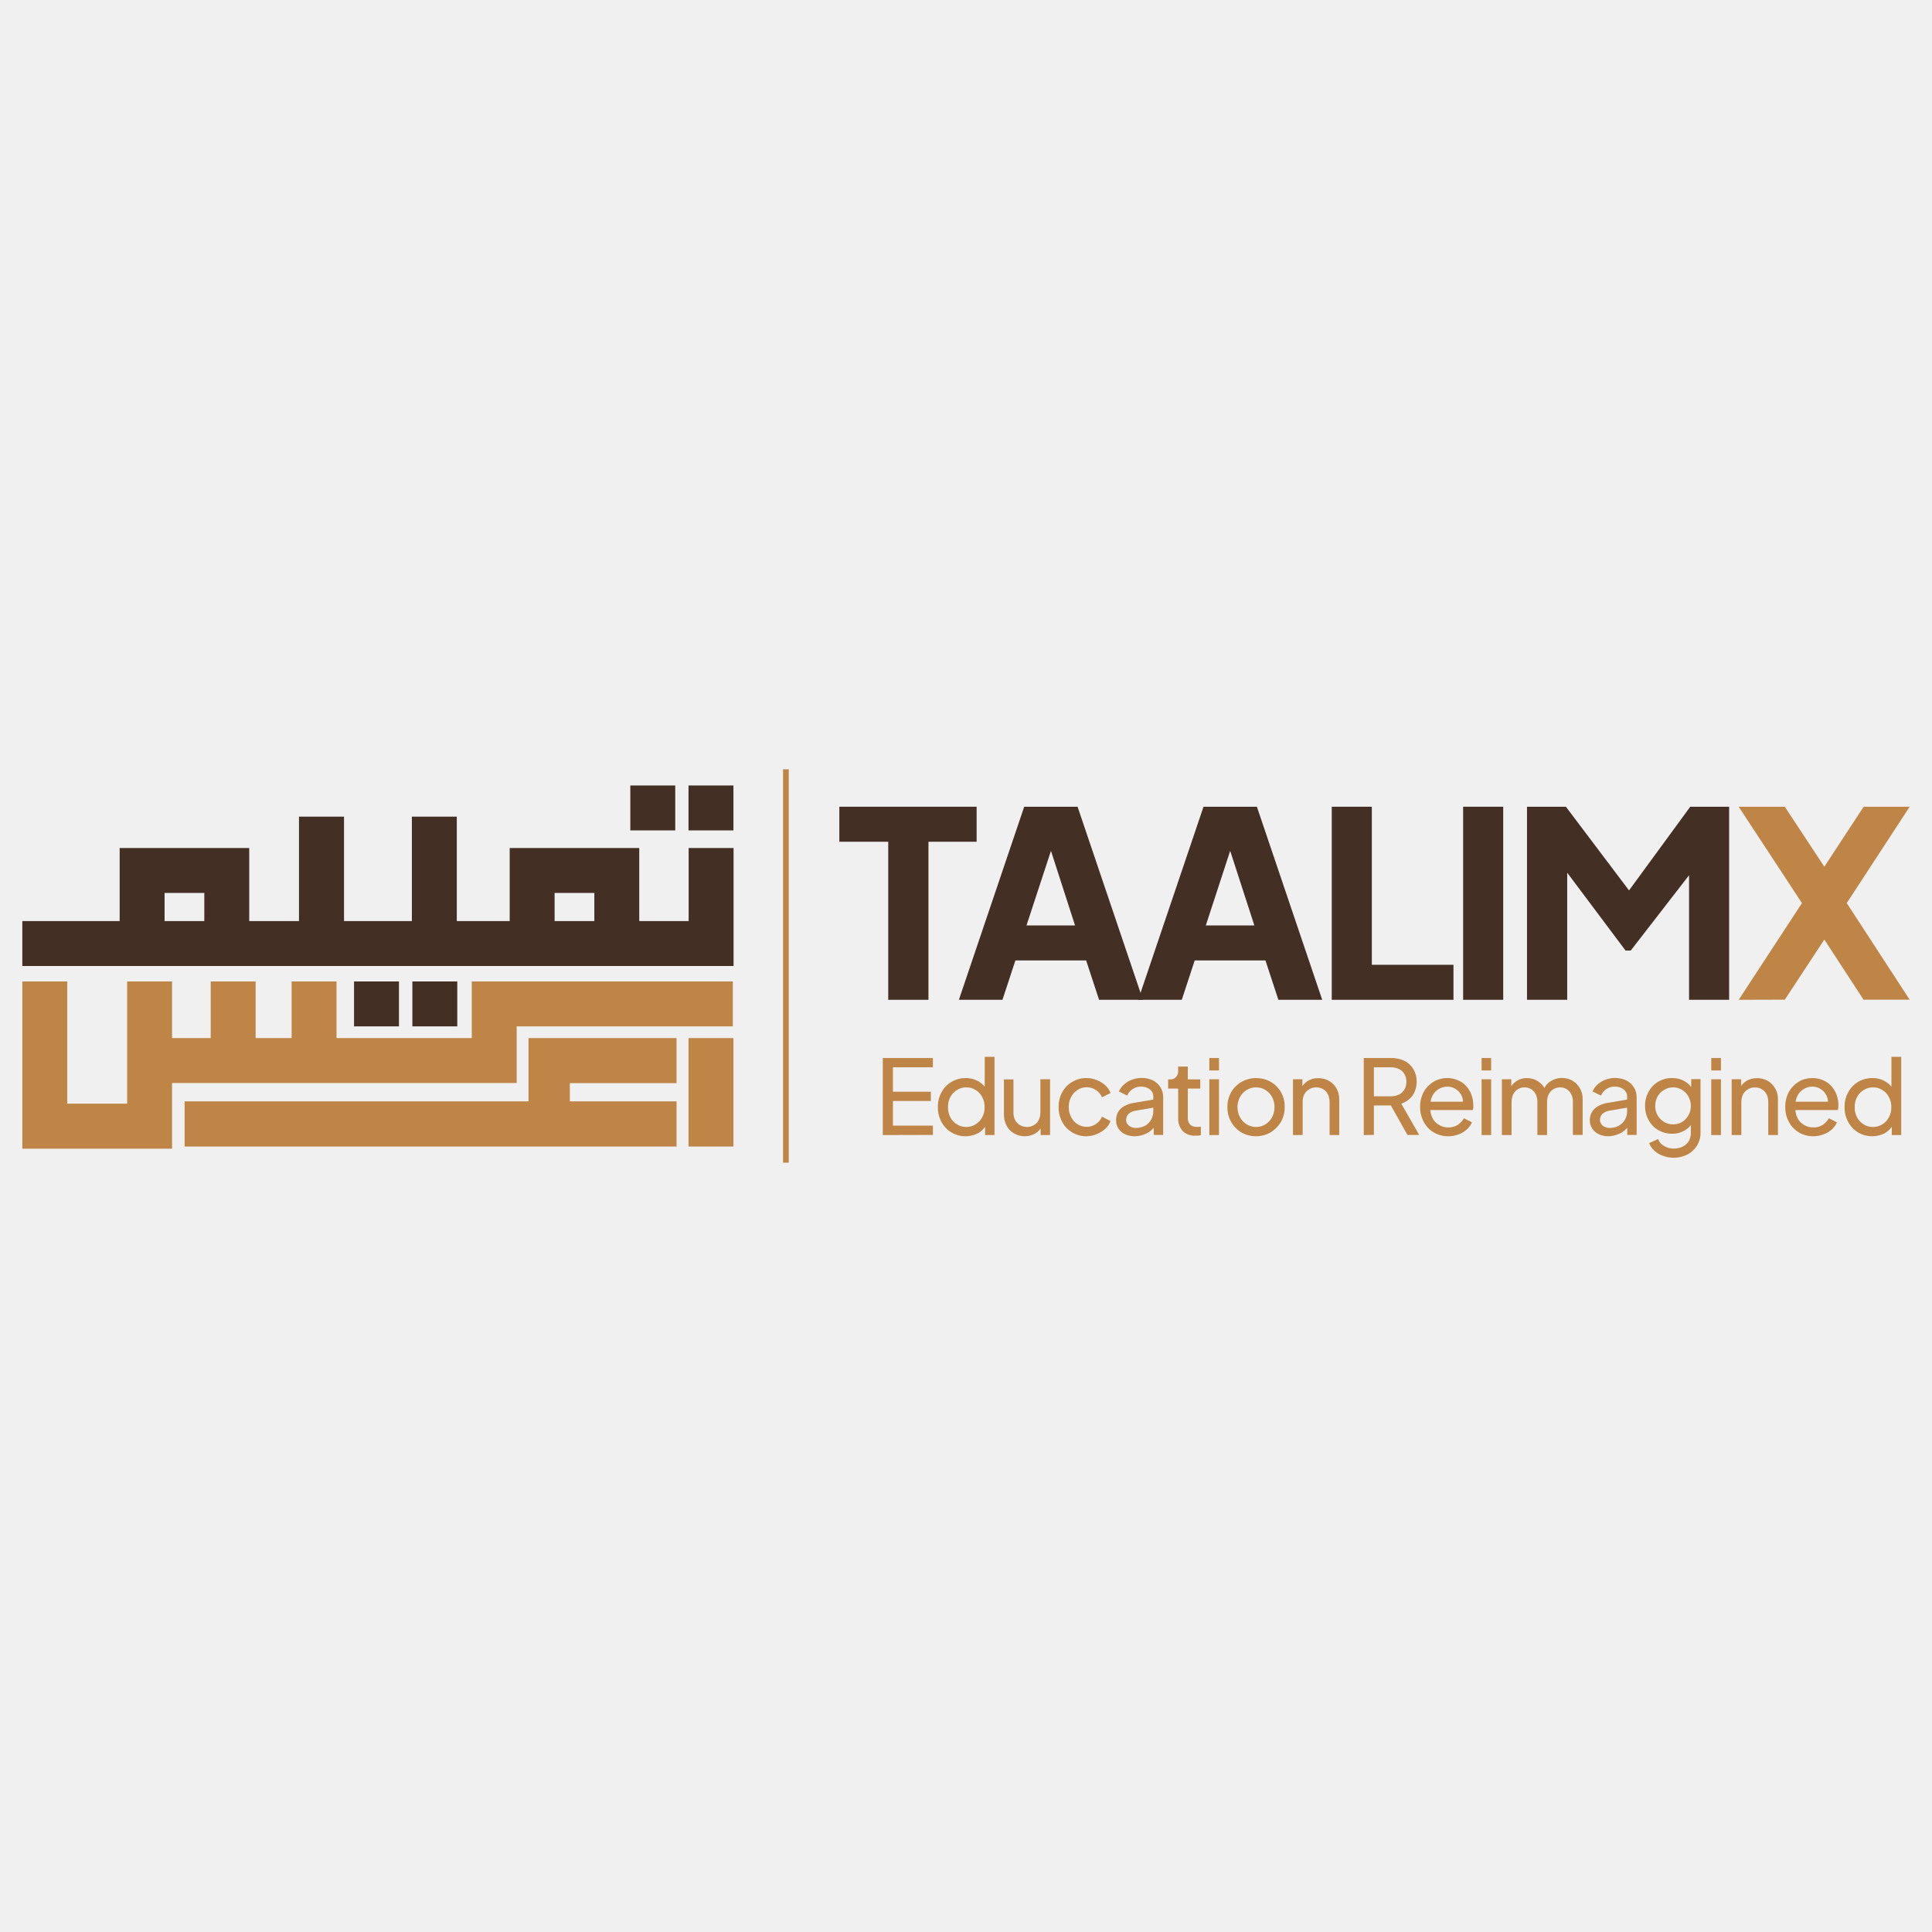
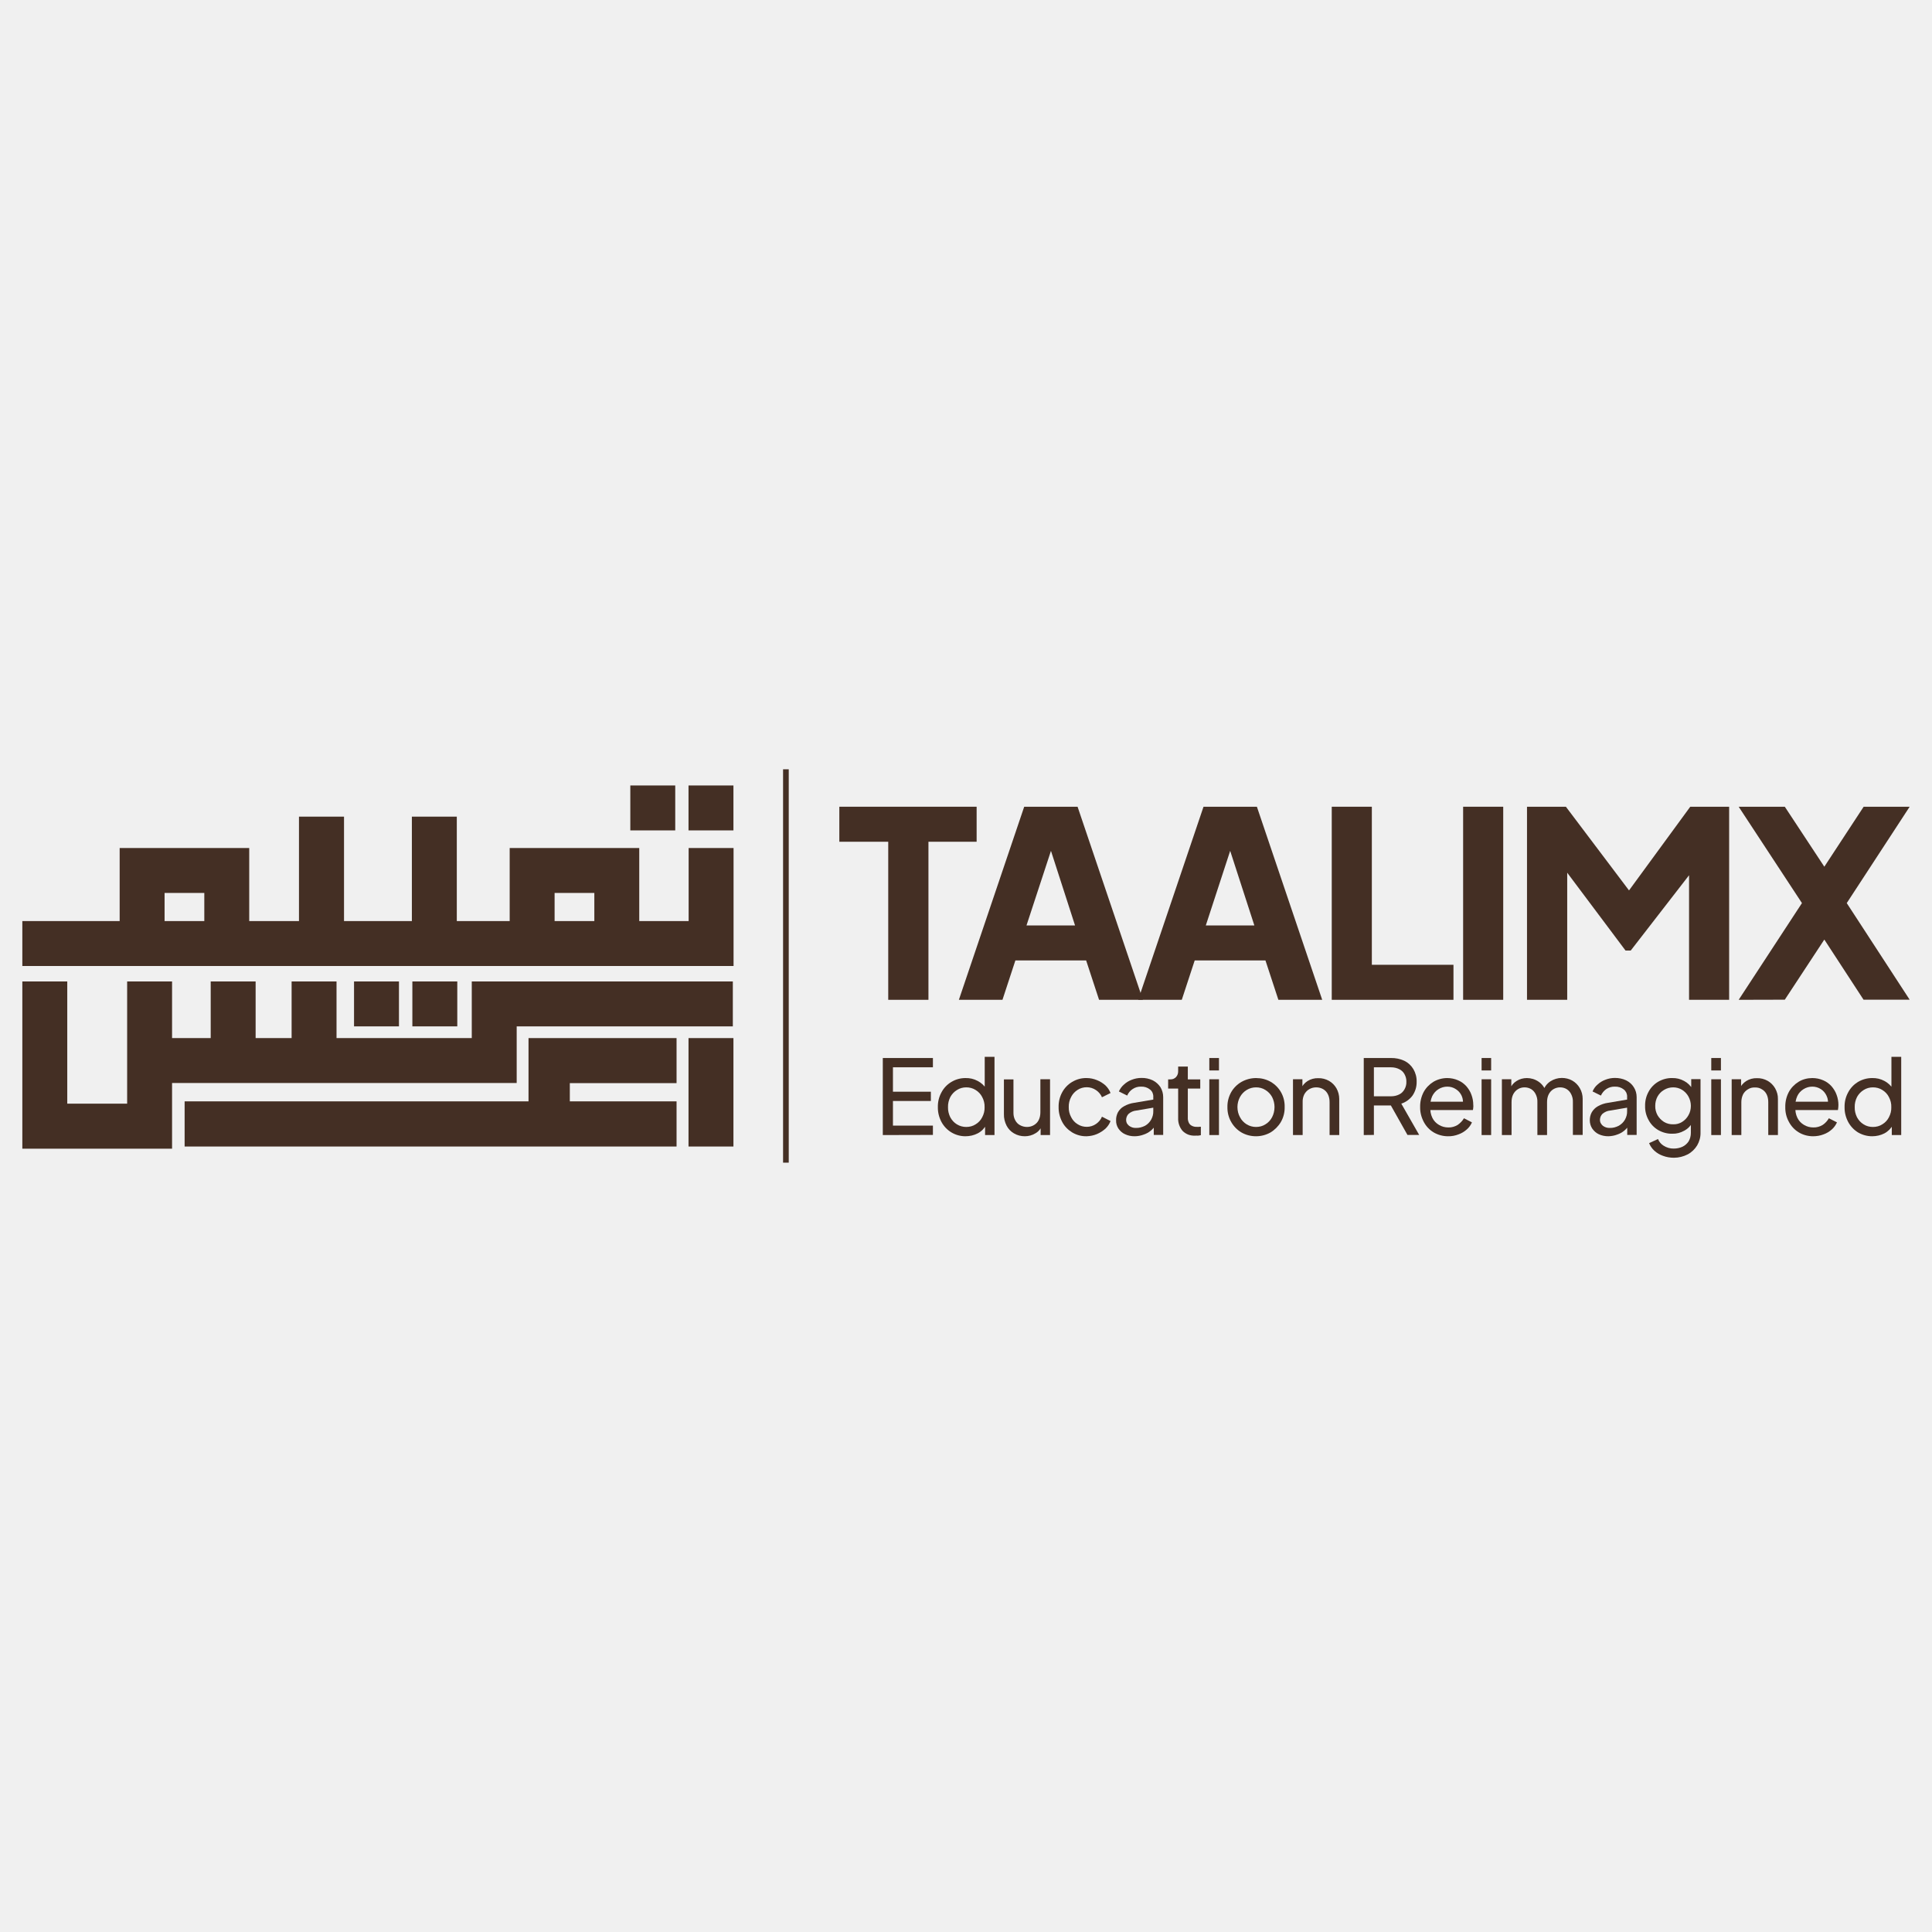
<svg xmlns="http://www.w3.org/2000/svg" width="16" height="16" viewBox="0 0 16 16" fill="none">
  <g clip-path="url(#clip0_6358_32025)">
    <path d="M7.356 8.28V6.971H6.951V6.681H8.088V6.971H7.689V8.28H7.356Z" fill="#442F24" />
    <path d="M7.941 8.28L8.482 6.681H8.924L9.465 8.28H9.102L8.995 7.954H8.409L8.302 8.28H7.941ZM8.501 7.664H8.903L8.659 6.908H8.749L8.501 7.664Z" fill="#442F24" />
    <path d="M9.426 8.28L9.967 6.681H10.409L10.95 8.28H10.587L10.48 7.954H9.894L9.787 8.28H9.426ZM9.986 7.664H10.388L10.143 6.908H10.233L9.986 7.664Z" fill="#442F24" />
    <path d="M11.029 8.28V6.681H11.361V7.99H12.037V8.28H11.029Z" fill="#442F24" />
    <path d="M12.117 8.28V6.681H12.449V8.28H12.117Z" fill="#442F24" />
    <path d="M12.646 8.28V6.681H12.968L13.567 7.475H13.417L13.998 6.681H14.32V8.28H13.988V7.048L14.12 7.078L13.505 7.872H13.462L12.867 7.078L12.979 7.048V8.28H12.646Z" fill="#442F24" />
-     <path d="M14.399 8.28L14.923 7.479L14.399 6.681H14.781L15.202 7.32H15.015L15.434 6.681H15.815L15.294 7.479L15.815 8.279H15.433L15.015 7.638L15.201 7.64L14.781 8.279L14.399 8.28Z" fill="#BF8546" />
-     <path d="M7.311 9.4V8.762H7.726V8.839H7.395V9.041H7.709V9.118H7.395V9.322H7.726V9.399L7.311 9.4Z" fill="#BF8546" />
-     <path d="M7.995 9.41C7.954 9.41 7.914 9.399 7.879 9.378C7.844 9.357 7.816 9.327 7.797 9.292C7.777 9.254 7.766 9.212 7.767 9.169C7.766 9.126 7.776 9.084 7.797 9.046C7.816 9.01 7.844 8.981 7.879 8.96C7.914 8.939 7.954 8.928 7.995 8.928C8.031 8.927 8.066 8.935 8.097 8.952C8.126 8.967 8.151 8.99 8.168 9.017L8.155 9.037V8.752H8.236V9.4H8.158V9.301L8.168 9.315C8.152 9.345 8.128 9.37 8.097 9.386C8.066 9.402 8.031 9.41 7.995 9.41ZM8.002 9.333C8.03 9.333 8.057 9.326 8.08 9.311C8.103 9.297 8.122 9.277 8.134 9.253C8.148 9.227 8.155 9.198 8.154 9.169C8.155 9.14 8.148 9.111 8.134 9.085C8.122 9.061 8.103 9.041 8.08 9.027C8.057 9.012 8.03 9.005 8.002 9.005C7.975 9.005 7.948 9.012 7.925 9.027C7.902 9.041 7.883 9.061 7.87 9.085C7.857 9.111 7.85 9.14 7.851 9.169C7.85 9.198 7.857 9.227 7.87 9.253C7.883 9.277 7.901 9.297 7.924 9.311C7.948 9.326 7.975 9.333 8.002 9.333Z" fill="#BF8546" />
-     <path d="M8.487 9.41C8.455 9.41 8.424 9.402 8.397 9.386C8.371 9.371 8.35 9.349 8.336 9.322C8.321 9.292 8.313 9.26 8.314 9.227V8.939H8.393V9.218C8.393 9.239 8.398 9.26 8.408 9.278C8.417 9.295 8.43 9.309 8.447 9.318C8.465 9.328 8.485 9.333 8.505 9.333C8.525 9.333 8.545 9.328 8.562 9.318C8.579 9.308 8.593 9.294 8.602 9.276C8.612 9.256 8.616 9.234 8.616 9.211V8.938H8.696V9.4H8.618V9.31L8.631 9.317C8.621 9.346 8.602 9.37 8.576 9.385C8.549 9.402 8.518 9.41 8.487 9.41Z" fill="#BF8546" />
-     <path d="M8.999 9.41C8.957 9.411 8.916 9.4 8.879 9.378C8.845 9.357 8.816 9.328 8.797 9.292C8.777 9.254 8.766 9.211 8.767 9.168C8.766 9.126 8.776 9.083 8.797 9.045C8.816 9.01 8.845 8.98 8.879 8.96C8.916 8.938 8.957 8.927 8.999 8.928C9.029 8.928 9.057 8.934 9.084 8.945C9.11 8.955 9.133 8.97 9.154 8.988C9.173 9.006 9.188 9.028 9.197 9.052L9.126 9.087C9.116 9.063 9.098 9.042 9.077 9.028C9.054 9.012 9.027 9.004 9 9.004C8.973 9.004 8.947 9.011 8.924 9.026C8.902 9.04 8.883 9.06 8.871 9.084C8.857 9.11 8.85 9.139 8.851 9.168C8.85 9.198 8.857 9.226 8.871 9.252C8.883 9.276 8.901 9.296 8.924 9.31C8.947 9.325 8.973 9.332 9 9.332C9.027 9.332 9.054 9.324 9.077 9.308C9.099 9.293 9.116 9.272 9.126 9.248L9.197 9.284C9.188 9.308 9.173 9.33 9.154 9.348C9.133 9.366 9.11 9.381 9.084 9.392C9.058 9.403 9.029 9.409 8.999 9.41Z" fill="#BF8546" />
-     <path d="M9.396 9.41C9.369 9.41 9.342 9.405 9.317 9.393C9.294 9.383 9.276 9.366 9.262 9.346C9.249 9.326 9.242 9.302 9.243 9.278C9.242 9.255 9.248 9.232 9.258 9.212C9.27 9.191 9.287 9.173 9.308 9.162C9.334 9.147 9.363 9.137 9.393 9.133L9.564 9.104V9.171L9.411 9.197C9.387 9.199 9.364 9.209 9.346 9.225C9.333 9.238 9.326 9.257 9.326 9.275C9.326 9.284 9.328 9.293 9.332 9.302C9.337 9.31 9.343 9.317 9.35 9.323C9.366 9.335 9.386 9.342 9.407 9.341C9.433 9.342 9.459 9.335 9.483 9.323C9.504 9.311 9.521 9.294 9.533 9.273C9.545 9.251 9.552 9.227 9.551 9.202V9.084C9.552 9.072 9.549 9.061 9.545 9.05C9.54 9.039 9.533 9.03 9.524 9.023C9.503 9.006 9.477 8.998 9.451 8.999C9.425 8.998 9.401 9.005 9.38 9.019C9.36 9.032 9.344 9.051 9.335 9.073L9.266 9.039C9.276 9.017 9.29 8.997 9.308 8.982C9.327 8.964 9.349 8.951 9.373 8.942C9.399 8.932 9.425 8.927 9.452 8.927C9.485 8.926 9.517 8.933 9.547 8.947C9.572 8.96 9.594 8.979 9.61 9.003C9.625 9.028 9.633 9.056 9.633 9.086V9.399H9.555V9.311L9.57 9.316C9.56 9.335 9.546 9.351 9.53 9.364C9.513 9.378 9.493 9.389 9.472 9.396C9.448 9.405 9.422 9.41 9.396 9.41Z" fill="#BF8546" />
-     <path d="M9.898 9.405C9.879 9.406 9.86 9.403 9.842 9.397C9.824 9.39 9.808 9.38 9.794 9.366C9.768 9.336 9.755 9.297 9.757 9.258V9.015H9.674V8.939H9.691C9.7 8.939 9.709 8.938 9.717 8.935C9.725 8.931 9.733 8.927 9.739 8.92C9.745 8.914 9.75 8.906 9.753 8.897C9.756 8.889 9.757 8.88 9.757 8.871V8.833H9.837V8.939H9.94V9.015H9.837V9.255C9.836 9.269 9.839 9.283 9.844 9.295C9.849 9.307 9.857 9.316 9.868 9.322C9.882 9.33 9.897 9.333 9.913 9.332C9.918 9.333 9.923 9.333 9.928 9.332L9.945 9.331V9.401C9.937 9.403 9.929 9.404 9.921 9.405C9.912 9.404 9.904 9.405 9.898 9.405Z" fill="#BF8546" />
-     <path d="M10.015 8.865V8.762H10.095V8.865H10.015ZM10.015 9.4V8.938H10.095V9.4H10.015Z" fill="#BF8546" />
-     <path d="M10.402 9.41C10.36 9.41 10.319 9.4 10.282 9.379C10.246 9.358 10.217 9.328 10.197 9.293C10.175 9.255 10.164 9.212 10.165 9.168C10.164 9.125 10.175 9.083 10.196 9.045C10.216 9.01 10.246 8.98 10.281 8.96C10.318 8.939 10.36 8.928 10.402 8.928C10.445 8.928 10.486 8.938 10.523 8.959C10.559 8.98 10.588 9.009 10.608 9.044C10.63 9.082 10.64 9.125 10.639 9.168C10.64 9.212 10.629 9.255 10.607 9.293C10.586 9.328 10.556 9.358 10.521 9.379C10.485 9.399 10.444 9.41 10.402 9.41ZM10.402 9.333C10.43 9.333 10.457 9.326 10.48 9.311C10.503 9.297 10.522 9.277 10.535 9.252C10.548 9.227 10.555 9.198 10.555 9.168C10.555 9.139 10.548 9.111 10.535 9.085C10.522 9.061 10.503 9.041 10.48 9.027C10.457 9.012 10.43 9.005 10.402 9.005C10.375 9.005 10.348 9.012 10.324 9.027C10.301 9.041 10.282 9.061 10.269 9.085C10.255 9.111 10.248 9.139 10.248 9.168C10.248 9.198 10.255 9.227 10.269 9.252C10.282 9.277 10.301 9.297 10.324 9.311C10.348 9.326 10.375 9.333 10.402 9.333Z" fill="#BF8546" />
-     <path d="M10.708 9.4V8.938H10.786V9.028L10.773 9.021C10.783 8.993 10.803 8.969 10.828 8.953C10.855 8.936 10.886 8.928 10.917 8.929C10.948 8.928 10.979 8.936 11.006 8.951C11.032 8.966 11.053 8.987 11.068 9.013C11.083 9.04 11.091 9.07 11.091 9.102V9.4H11.011V9.127C11.011 9.104 11.007 9.082 10.997 9.062C10.988 9.044 10.975 9.03 10.958 9.02C10.941 9.01 10.921 9.005 10.9 9.005C10.88 9.005 10.86 9.01 10.843 9.02C10.825 9.03 10.812 9.045 10.802 9.062C10.792 9.082 10.787 9.104 10.788 9.127V9.4L10.708 9.4Z" fill="#BF8546" />
-     <path d="M11.294 9.4V8.762H11.519C11.557 8.761 11.595 8.769 11.63 8.785C11.661 8.8 11.687 8.824 11.705 8.854C11.723 8.885 11.733 8.921 11.732 8.958C11.733 8.999 11.721 9.039 11.698 9.073C11.675 9.104 11.642 9.128 11.605 9.14L11.753 9.399H11.656L11.5 9.122L11.556 9.155H11.378V9.399L11.294 9.4ZM11.378 9.079H11.521C11.544 9.079 11.567 9.074 11.587 9.064C11.606 9.055 11.621 9.04 11.631 9.022C11.642 9.003 11.648 8.981 11.647 8.959C11.648 8.937 11.642 8.915 11.631 8.895C11.621 8.877 11.606 8.863 11.587 8.854C11.567 8.844 11.544 8.839 11.521 8.839H11.378V9.079Z" fill="#BF8546" />
-     <path d="M11.991 9.41C11.95 9.41 11.909 9.399 11.873 9.378C11.838 9.357 11.81 9.327 11.791 9.291C11.771 9.253 11.76 9.211 11.761 9.168C11.76 9.125 11.77 9.082 11.79 9.044C11.809 9.009 11.837 8.98 11.871 8.959C11.905 8.939 11.945 8.928 11.985 8.928C12.016 8.928 12.047 8.934 12.076 8.947C12.102 8.958 12.125 8.975 12.144 8.996C12.162 9.017 12.177 9.041 12.186 9.067C12.196 9.094 12.201 9.122 12.201 9.15C12.202 9.157 12.202 9.164 12.201 9.171C12.201 9.178 12.199 9.186 12.198 9.193H11.82V9.124H12.151L12.113 9.155C12.119 9.128 12.116 9.1 12.105 9.075C12.095 9.053 12.078 9.033 12.057 9.02C12.036 9.006 12.012 8.999 11.986 8.999C11.961 8.999 11.935 9.006 11.913 9.02C11.89 9.034 11.873 9.054 11.861 9.078C11.848 9.107 11.843 9.138 11.846 9.168C11.843 9.199 11.849 9.23 11.862 9.257C11.874 9.282 11.893 9.302 11.917 9.316C11.94 9.33 11.967 9.337 11.994 9.337C12.022 9.338 12.049 9.33 12.072 9.316C12.093 9.301 12.111 9.283 12.124 9.261L12.19 9.295C12.181 9.317 12.166 9.337 12.148 9.353C12.128 9.371 12.105 9.385 12.08 9.394C12.052 9.405 12.021 9.411 11.991 9.41Z" fill="#BF8546" />
-     <path d="M12.27 8.865V8.762H12.349V8.865H12.27ZM12.27 9.4V8.938H12.349V9.4H12.27Z" fill="#BF8546" />
-     <path d="M12.438 9.4V8.938H12.516V9.033L12.505 9.018C12.515 8.991 12.535 8.967 12.56 8.952C12.585 8.936 12.615 8.928 12.645 8.928C12.679 8.928 12.713 8.938 12.742 8.958C12.77 8.977 12.791 9.005 12.801 9.037H12.779C12.789 9.003 12.811 8.974 12.84 8.955C12.868 8.937 12.901 8.927 12.934 8.927C12.964 8.927 12.995 8.934 13.021 8.949C13.047 8.964 13.068 8.985 13.083 9.011C13.099 9.038 13.107 9.069 13.107 9.1V9.399H13.026V9.127C13.027 9.104 13.022 9.082 13.012 9.062C13.004 9.045 12.991 9.03 12.975 9.02C12.959 9.01 12.94 9.005 12.92 9.005C12.901 9.005 12.882 9.01 12.865 9.02C12.848 9.03 12.835 9.045 12.826 9.062C12.816 9.082 12.812 9.104 12.812 9.127V9.4H12.732V9.127C12.733 9.104 12.728 9.082 12.718 9.062C12.71 9.045 12.697 9.03 12.681 9.02C12.664 9.01 12.645 9.005 12.626 9.005C12.606 9.005 12.587 9.01 12.571 9.02C12.554 9.03 12.541 9.045 12.532 9.062C12.522 9.082 12.518 9.104 12.518 9.127V9.4H12.438Z" fill="#BF8546" />
-     <path d="M13.32 9.41C13.293 9.41 13.265 9.405 13.24 9.393C13.218 9.383 13.2 9.366 13.186 9.346C13.173 9.326 13.166 9.302 13.166 9.278C13.166 9.255 13.171 9.232 13.182 9.212C13.194 9.191 13.211 9.174 13.232 9.162C13.258 9.147 13.287 9.137 13.317 9.133L13.488 9.104V9.171L13.335 9.197C13.311 9.199 13.289 9.209 13.27 9.225C13.264 9.232 13.259 9.239 13.255 9.248C13.252 9.257 13.25 9.266 13.25 9.275C13.25 9.284 13.252 9.293 13.257 9.302C13.261 9.31 13.267 9.317 13.274 9.323C13.29 9.335 13.31 9.342 13.331 9.341C13.357 9.342 13.383 9.335 13.406 9.323C13.427 9.311 13.445 9.294 13.457 9.273C13.469 9.251 13.476 9.227 13.475 9.202V9.084C13.476 9.072 13.473 9.061 13.469 9.05C13.464 9.04 13.457 9.03 13.448 9.023C13.427 9.006 13.401 8.998 13.374 8.999C13.349 8.998 13.325 9.005 13.303 9.019C13.284 9.032 13.268 9.051 13.258 9.073L13.189 9.039C13.198 9.017 13.212 8.997 13.23 8.982C13.249 8.964 13.271 8.951 13.295 8.942C13.32 8.932 13.347 8.927 13.374 8.927C13.406 8.927 13.438 8.933 13.467 8.947C13.493 8.96 13.515 8.979 13.53 9.003C13.546 9.028 13.554 9.056 13.554 9.086V9.399H13.476V9.311L13.491 9.316C13.481 9.335 13.467 9.351 13.451 9.364C13.434 9.378 13.414 9.389 13.393 9.396C13.37 9.405 13.345 9.409 13.32 9.41Z" fill="#BF8546" />
-     <path d="M13.863 9.588C13.832 9.588 13.801 9.583 13.772 9.572C13.746 9.563 13.722 9.549 13.701 9.53C13.682 9.513 13.667 9.491 13.657 9.467L13.731 9.433C13.74 9.456 13.756 9.475 13.777 9.488C13.802 9.504 13.832 9.513 13.862 9.512C13.886 9.512 13.911 9.507 13.933 9.497C13.954 9.487 13.971 9.472 13.984 9.453C13.997 9.431 14.003 9.407 14.003 9.382V9.278L14.017 9.293C14.002 9.324 13.978 9.348 13.948 9.364C13.918 9.381 13.884 9.39 13.85 9.389C13.809 9.39 13.768 9.379 13.733 9.359C13.699 9.339 13.671 9.31 13.653 9.276C13.633 9.24 13.623 9.2 13.624 9.159C13.623 9.118 13.633 9.077 13.653 9.041C13.671 9.007 13.699 8.978 13.733 8.958C13.768 8.938 13.808 8.927 13.848 8.928C13.883 8.927 13.916 8.935 13.947 8.952C13.976 8.967 14 8.991 14.017 9.019L14.006 9.04V8.937H14.083V9.379C14.084 9.417 14.074 9.453 14.055 9.486C14.036 9.517 14.009 9.543 13.977 9.56C13.942 9.578 13.902 9.588 13.863 9.588ZM13.857 9.311C13.883 9.312 13.909 9.305 13.931 9.291C13.953 9.277 13.971 9.258 13.983 9.236C13.997 9.212 14.003 9.185 14.003 9.158C14.003 9.131 13.996 9.105 13.983 9.081C13.971 9.059 13.953 9.04 13.931 9.026C13.909 9.012 13.883 9.005 13.857 9.005C13.83 9.005 13.804 9.012 13.781 9.026C13.758 9.039 13.74 9.058 13.727 9.081C13.714 9.105 13.708 9.131 13.708 9.158C13.707 9.185 13.714 9.212 13.727 9.236C13.74 9.258 13.758 9.277 13.78 9.291C13.803 9.305 13.83 9.312 13.857 9.311Z" fill="#BF8546" />
-     <path d="M14.172 8.865V8.762H14.252V8.865H14.172ZM14.172 9.4V8.938H14.252V9.4H14.172Z" fill="#BF8546" />
-     <path d="M14.341 9.4V8.938H14.419V9.028L14.406 9.021C14.416 8.992 14.436 8.969 14.461 8.953C14.488 8.936 14.519 8.928 14.55 8.929C14.582 8.928 14.612 8.936 14.639 8.951C14.665 8.966 14.686 8.987 14.701 9.013C14.716 9.04 14.725 9.07 14.724 9.102V9.4H14.644V9.127C14.644 9.104 14.64 9.082 14.63 9.062C14.621 9.045 14.608 9.03 14.591 9.021C14.574 9.01 14.554 9.005 14.533 9.006C14.513 9.005 14.493 9.01 14.476 9.021C14.459 9.031 14.445 9.045 14.436 9.062C14.426 9.082 14.421 9.105 14.421 9.127V9.4L14.341 9.4Z" fill="#BF8546" />
-     <path d="M15.015 9.41C14.973 9.41 14.932 9.399 14.897 9.378C14.862 9.357 14.834 9.327 14.815 9.291C14.794 9.253 14.784 9.211 14.785 9.168C14.784 9.125 14.794 9.082 14.814 9.044C14.833 9.009 14.861 8.98 14.895 8.959C14.929 8.938 14.969 8.928 15.009 8.928C15.04 8.928 15.071 8.934 15.1 8.947C15.126 8.958 15.149 8.975 15.168 8.996C15.186 9.017 15.201 9.041 15.21 9.067C15.22 9.094 15.225 9.122 15.225 9.15C15.225 9.156 15.225 9.163 15.224 9.171C15.223 9.178 15.222 9.186 15.221 9.193H14.843V9.124H15.174L15.136 9.155C15.142 9.128 15.139 9.1 15.127 9.075C15.117 9.053 15.101 9.033 15.08 9.02C15.059 9.006 15.034 8.999 15.009 8.999C14.983 8.999 14.958 9.006 14.936 9.02C14.913 9.034 14.895 9.054 14.884 9.078C14.871 9.107 14.866 9.138 14.869 9.168C14.866 9.199 14.872 9.23 14.885 9.257C14.897 9.282 14.916 9.302 14.94 9.316C14.963 9.33 14.99 9.337 15.017 9.337C15.045 9.338 15.072 9.33 15.095 9.316C15.116 9.302 15.133 9.283 15.146 9.261L15.213 9.295C15.203 9.317 15.189 9.337 15.171 9.353C15.151 9.371 15.128 9.385 15.103 9.394C15.075 9.405 15.045 9.41 15.015 9.41Z" fill="#BF8546" />
-     <path d="M15.504 9.41C15.463 9.41 15.423 9.399 15.387 9.378C15.353 9.357 15.325 9.327 15.306 9.292C15.286 9.254 15.275 9.212 15.276 9.169C15.275 9.126 15.285 9.084 15.306 9.046C15.325 9.01 15.353 8.981 15.387 8.96C15.423 8.939 15.463 8.928 15.504 8.928C15.54 8.927 15.575 8.935 15.606 8.952C15.635 8.967 15.659 8.99 15.677 9.017L15.664 9.037V8.752H15.745V9.4H15.667V9.301L15.677 9.315C15.661 9.345 15.636 9.37 15.606 9.386C15.575 9.402 15.54 9.41 15.504 9.41ZM15.511 9.333C15.539 9.333 15.566 9.326 15.589 9.311C15.612 9.297 15.631 9.277 15.643 9.253C15.657 9.227 15.664 9.198 15.663 9.169C15.664 9.14 15.657 9.111 15.643 9.085C15.631 9.061 15.612 9.041 15.589 9.027C15.566 9.012 15.539 9.005 15.511 9.005C15.484 9.005 15.457 9.012 15.434 9.027C15.411 9.041 15.392 9.061 15.379 9.085C15.366 9.111 15.359 9.14 15.36 9.169C15.359 9.198 15.366 9.227 15.379 9.253C15.392 9.277 15.41 9.297 15.433 9.311C15.456 9.326 15.483 9.333 15.51 9.333H15.511Z" fill="#BF8546" />
-     <path d="M6.532 6.371H6.485V9.629H6.532V6.371Z" fill="#BF8546" />
-     <path d="M6.074 8.597H5.702V9.495H6.074V8.597Z" fill="#BF8546" />
-     <path d="M6.069 8.128H4.279H3.907V8.5V8.597H2.787V8.128H2.415V8.597H2.117V8.128H1.745V8.597H1.425V8.128H1.053V8.597V8.969V9.14H0.557V8.128H0.185V9.14V9.513H0.557H1.053H1.425V8.969H3.907H4.279V8.597V8.5H6.069V8.128Z" fill="#BF8546" />
+     <path d="M14.399 8.28L14.923 7.479L14.399 6.681H14.781L15.202 7.32H15.015L15.434 6.681H15.815L15.294 7.479L15.815 8.279H15.433L15.015 7.638L15.201 7.64L14.781 8.279L14.399 8.28Z" fill="#442F24" />
+     <path d="M7.311 9.4V8.762H7.726V8.839H7.395V9.041H7.709V9.118H7.395V9.322H7.726V9.399L7.311 9.4Z" fill="#442F24" />
+     <path d="M7.995 9.41C7.954 9.41 7.914 9.399 7.879 9.378C7.844 9.357 7.816 9.327 7.797 9.292C7.777 9.254 7.766 9.212 7.767 9.169C7.766 9.126 7.776 9.084 7.797 9.046C7.816 9.01 7.844 8.981 7.879 8.96C7.914 8.939 7.954 8.928 7.995 8.928C8.031 8.927 8.066 8.935 8.097 8.952C8.126 8.967 8.151 8.99 8.168 9.017L8.155 9.037V8.752H8.236V9.4H8.158V9.301L8.168 9.315C8.152 9.345 8.128 9.37 8.097 9.386C8.066 9.402 8.031 9.41 7.995 9.41ZM8.002 9.333C8.03 9.333 8.057 9.326 8.08 9.311C8.103 9.297 8.122 9.277 8.134 9.253C8.148 9.227 8.155 9.198 8.154 9.169C8.155 9.14 8.148 9.111 8.134 9.085C8.122 9.061 8.103 9.041 8.08 9.027C8.057 9.012 8.03 9.005 8.002 9.005C7.975 9.005 7.948 9.012 7.925 9.027C7.902 9.041 7.883 9.061 7.87 9.085C7.857 9.111 7.85 9.14 7.851 9.169C7.85 9.198 7.857 9.227 7.87 9.253C7.883 9.277 7.901 9.297 7.924 9.311C7.948 9.326 7.975 9.333 8.002 9.333Z" fill="#442F24" />
+     <path d="M8.487 9.41C8.455 9.41 8.424 9.402 8.397 9.386C8.371 9.371 8.35 9.349 8.336 9.322C8.321 9.292 8.313 9.26 8.314 9.227V8.939H8.393V9.218C8.393 9.239 8.398 9.26 8.408 9.278C8.417 9.295 8.43 9.309 8.447 9.318C8.465 9.328 8.485 9.333 8.505 9.333C8.525 9.333 8.545 9.328 8.562 9.318C8.579 9.308 8.593 9.294 8.602 9.276C8.612 9.256 8.616 9.234 8.616 9.211V8.938H8.696V9.4H8.618V9.31L8.631 9.317C8.621 9.346 8.602 9.37 8.576 9.385C8.549 9.402 8.518 9.41 8.487 9.41Z" fill="#442F24" />
+     <path d="M8.999 9.41C8.957 9.411 8.916 9.4 8.879 9.378C8.845 9.357 8.816 9.328 8.797 9.292C8.777 9.254 8.766 9.211 8.767 9.168C8.766 9.126 8.776 9.083 8.797 9.045C8.816 9.01 8.845 8.98 8.879 8.96C8.916 8.938 8.957 8.927 8.999 8.928C9.029 8.928 9.057 8.934 9.084 8.945C9.11 8.955 9.133 8.97 9.154 8.988C9.173 9.006 9.188 9.028 9.197 9.052L9.126 9.087C9.116 9.063 9.098 9.042 9.077 9.028C9.054 9.012 9.027 9.004 9 9.004C8.973 9.004 8.947 9.011 8.924 9.026C8.902 9.04 8.883 9.06 8.871 9.084C8.857 9.11 8.85 9.139 8.851 9.168C8.85 9.198 8.857 9.226 8.871 9.252C8.883 9.276 8.901 9.296 8.924 9.31C8.947 9.325 8.973 9.332 9 9.332C9.027 9.332 9.054 9.324 9.077 9.308C9.099 9.293 9.116 9.272 9.126 9.248L9.197 9.284C9.188 9.308 9.173 9.33 9.154 9.348C9.133 9.366 9.11 9.381 9.084 9.392C9.058 9.403 9.029 9.409 8.999 9.41Z" fill="#442F24" />
+     <path d="M9.396 9.41C9.369 9.41 9.342 9.405 9.317 9.393C9.294 9.383 9.276 9.366 9.262 9.346C9.249 9.326 9.242 9.302 9.243 9.278C9.242 9.255 9.248 9.232 9.258 9.212C9.27 9.191 9.287 9.173 9.308 9.162C9.334 9.147 9.363 9.137 9.393 9.133L9.564 9.104V9.171L9.411 9.197C9.387 9.199 9.364 9.209 9.346 9.225C9.333 9.238 9.326 9.257 9.326 9.275C9.326 9.284 9.328 9.293 9.332 9.302C9.337 9.31 9.343 9.317 9.35 9.323C9.366 9.335 9.386 9.342 9.407 9.341C9.433 9.342 9.459 9.335 9.483 9.323C9.504 9.311 9.521 9.294 9.533 9.273C9.545 9.251 9.552 9.227 9.551 9.202V9.084C9.552 9.072 9.549 9.061 9.545 9.05C9.54 9.039 9.533 9.03 9.524 9.023C9.503 9.006 9.477 8.998 9.451 8.999C9.425 8.998 9.401 9.005 9.38 9.019C9.36 9.032 9.344 9.051 9.335 9.073L9.266 9.039C9.276 9.017 9.29 8.997 9.308 8.982C9.327 8.964 9.349 8.951 9.373 8.942C9.399 8.932 9.425 8.927 9.452 8.927C9.485 8.926 9.517 8.933 9.547 8.947C9.572 8.96 9.594 8.979 9.61 9.003C9.625 9.028 9.633 9.056 9.633 9.086V9.399H9.555V9.311L9.57 9.316C9.56 9.335 9.546 9.351 9.53 9.364C9.513 9.378 9.493 9.389 9.472 9.396C9.448 9.405 9.422 9.41 9.396 9.41Z" fill="#442F24" />
+     <path d="M9.898 9.405C9.879 9.406 9.86 9.403 9.842 9.397C9.824 9.39 9.808 9.38 9.794 9.366C9.768 9.336 9.755 9.297 9.757 9.258V9.015H9.674V8.939H9.691C9.7 8.939 9.709 8.938 9.717 8.935C9.725 8.931 9.733 8.927 9.739 8.92C9.745 8.914 9.75 8.906 9.753 8.897C9.756 8.889 9.757 8.88 9.757 8.871V8.833H9.837V8.939H9.94V9.015H9.837V9.255C9.836 9.269 9.839 9.283 9.844 9.295C9.849 9.307 9.857 9.316 9.868 9.322C9.882 9.33 9.897 9.333 9.913 9.332C9.918 9.333 9.923 9.333 9.928 9.332L9.945 9.331V9.401C9.937 9.403 9.929 9.404 9.921 9.405C9.912 9.404 9.904 9.405 9.898 9.405Z" fill="#442F24" />
+     <path d="M10.015 8.865V8.762H10.095V8.865H10.015ZM10.015 9.4V8.938H10.095V9.4H10.015Z" fill="#442F24" />
+     <path d="M10.402 9.41C10.36 9.41 10.319 9.4 10.282 9.379C10.246 9.358 10.217 9.328 10.197 9.293C10.175 9.255 10.164 9.212 10.165 9.168C10.164 9.125 10.175 9.083 10.196 9.045C10.216 9.01 10.246 8.98 10.281 8.96C10.318 8.939 10.36 8.928 10.402 8.928C10.445 8.928 10.486 8.938 10.523 8.959C10.559 8.98 10.588 9.009 10.608 9.044C10.63 9.082 10.64 9.125 10.639 9.168C10.64 9.212 10.629 9.255 10.607 9.293C10.586 9.328 10.556 9.358 10.521 9.379C10.485 9.399 10.444 9.41 10.402 9.41ZM10.402 9.333C10.43 9.333 10.457 9.326 10.48 9.311C10.503 9.297 10.522 9.277 10.535 9.252C10.548 9.227 10.555 9.198 10.555 9.168C10.555 9.139 10.548 9.111 10.535 9.085C10.522 9.061 10.503 9.041 10.48 9.027C10.457 9.012 10.43 9.005 10.402 9.005C10.375 9.005 10.348 9.012 10.324 9.027C10.301 9.041 10.282 9.061 10.269 9.085C10.255 9.111 10.248 9.139 10.248 9.168C10.248 9.198 10.255 9.227 10.269 9.252C10.282 9.277 10.301 9.297 10.324 9.311C10.348 9.326 10.375 9.333 10.402 9.333Z" fill="#442F24" />
+     <path d="M10.708 9.4V8.938H10.786V9.028L10.773 9.021C10.783 8.993 10.803 8.969 10.828 8.953C10.855 8.936 10.886 8.928 10.917 8.929C10.948 8.928 10.979 8.936 11.006 8.951C11.032 8.966 11.053 8.987 11.068 9.013C11.083 9.04 11.091 9.07 11.091 9.102V9.4H11.011V9.127C11.011 9.104 11.007 9.082 10.997 9.062C10.988 9.044 10.975 9.03 10.958 9.02C10.941 9.01 10.921 9.005 10.9 9.005C10.88 9.005 10.86 9.01 10.843 9.02C10.825 9.03 10.812 9.045 10.802 9.062C10.792 9.082 10.787 9.104 10.788 9.127V9.4L10.708 9.4Z" fill="#442F24" />
+     <path d="M11.294 9.4V8.762H11.519C11.557 8.761 11.595 8.769 11.63 8.785C11.661 8.8 11.687 8.824 11.705 8.854C11.723 8.885 11.733 8.921 11.732 8.958C11.733 8.999 11.721 9.039 11.698 9.073C11.675 9.104 11.642 9.128 11.605 9.14L11.753 9.399H11.656L11.5 9.122L11.556 9.155H11.378V9.399L11.294 9.4ZM11.378 9.079H11.521C11.544 9.079 11.567 9.074 11.587 9.064C11.606 9.055 11.621 9.04 11.631 9.022C11.642 9.003 11.648 8.981 11.647 8.959C11.648 8.937 11.642 8.915 11.631 8.895C11.621 8.877 11.606 8.863 11.587 8.854C11.567 8.844 11.544 8.839 11.521 8.839H11.378V9.079Z" fill="#442F24" />
+     <path d="M11.991 9.41C11.95 9.41 11.909 9.399 11.873 9.378C11.838 9.357 11.81 9.327 11.791 9.291C11.771 9.253 11.76 9.211 11.761 9.168C11.76 9.125 11.77 9.082 11.79 9.044C11.809 9.009 11.837 8.98 11.871 8.959C11.905 8.939 11.945 8.928 11.985 8.928C12.016 8.928 12.047 8.934 12.076 8.947C12.102 8.958 12.125 8.975 12.144 8.996C12.162 9.017 12.177 9.041 12.186 9.067C12.196 9.094 12.201 9.122 12.201 9.15C12.202 9.157 12.202 9.164 12.201 9.171C12.201 9.178 12.199 9.186 12.198 9.193H11.82V9.124H12.151L12.113 9.155C12.119 9.128 12.116 9.1 12.105 9.075C12.095 9.053 12.078 9.033 12.057 9.02C12.036 9.006 12.012 8.999 11.986 8.999C11.961 8.999 11.935 9.006 11.913 9.02C11.89 9.034 11.873 9.054 11.861 9.078C11.848 9.107 11.843 9.138 11.846 9.168C11.843 9.199 11.849 9.23 11.862 9.257C11.874 9.282 11.893 9.302 11.917 9.316C11.94 9.33 11.967 9.337 11.994 9.337C12.022 9.338 12.049 9.33 12.072 9.316C12.093 9.301 12.111 9.283 12.124 9.261L12.19 9.295C12.181 9.317 12.166 9.337 12.148 9.353C12.128 9.371 12.105 9.385 12.08 9.394C12.052 9.405 12.021 9.411 11.991 9.41Z" fill="#442F24" />
+     <path d="M12.27 8.865V8.762H12.349V8.865H12.27ZM12.27 9.4V8.938H12.349V9.4H12.27Z" fill="#442F24" />
+     <path d="M12.438 9.4V8.938H12.516V9.033L12.505 9.018C12.515 8.991 12.535 8.967 12.56 8.952C12.585 8.936 12.615 8.928 12.645 8.928C12.679 8.928 12.713 8.938 12.742 8.958C12.77 8.977 12.791 9.005 12.801 9.037H12.779C12.789 9.003 12.811 8.974 12.84 8.955C12.868 8.937 12.901 8.927 12.934 8.927C12.964 8.927 12.995 8.934 13.021 8.949C13.047 8.964 13.068 8.985 13.083 9.011C13.099 9.038 13.107 9.069 13.107 9.1V9.399H13.026V9.127C13.027 9.104 13.022 9.082 13.012 9.062C13.004 9.045 12.991 9.03 12.975 9.02C12.959 9.01 12.94 9.005 12.92 9.005C12.901 9.005 12.882 9.01 12.865 9.02C12.848 9.03 12.835 9.045 12.826 9.062C12.816 9.082 12.812 9.104 12.812 9.127V9.4H12.732V9.127C12.733 9.104 12.728 9.082 12.718 9.062C12.71 9.045 12.697 9.03 12.681 9.02C12.664 9.01 12.645 9.005 12.626 9.005C12.606 9.005 12.587 9.01 12.571 9.02C12.554 9.03 12.541 9.045 12.532 9.062C12.522 9.082 12.518 9.104 12.518 9.127V9.4H12.438Z" fill="#442F24" />
+     <path d="M13.32 9.41C13.293 9.41 13.265 9.405 13.24 9.393C13.218 9.383 13.2 9.366 13.186 9.346C13.173 9.326 13.166 9.302 13.166 9.278C13.166 9.255 13.171 9.232 13.182 9.212C13.194 9.191 13.211 9.174 13.232 9.162C13.258 9.147 13.287 9.137 13.317 9.133L13.488 9.104V9.171L13.335 9.197C13.311 9.199 13.289 9.209 13.27 9.225C13.264 9.232 13.259 9.239 13.255 9.248C13.252 9.257 13.25 9.266 13.25 9.275C13.25 9.284 13.252 9.293 13.257 9.302C13.261 9.31 13.267 9.317 13.274 9.323C13.29 9.335 13.31 9.342 13.331 9.341C13.357 9.342 13.383 9.335 13.406 9.323C13.427 9.311 13.445 9.294 13.457 9.273C13.469 9.251 13.476 9.227 13.475 9.202V9.084C13.476 9.072 13.473 9.061 13.469 9.05C13.464 9.04 13.457 9.03 13.448 9.023C13.427 9.006 13.401 8.998 13.374 8.999C13.349 8.998 13.325 9.005 13.303 9.019C13.284 9.032 13.268 9.051 13.258 9.073L13.189 9.039C13.198 9.017 13.212 8.997 13.23 8.982C13.249 8.964 13.271 8.951 13.295 8.942C13.32 8.932 13.347 8.927 13.374 8.927C13.406 8.927 13.438 8.933 13.467 8.947C13.493 8.96 13.515 8.979 13.53 9.003C13.546 9.028 13.554 9.056 13.554 9.086V9.399H13.476V9.311L13.491 9.316C13.481 9.335 13.467 9.351 13.451 9.364C13.434 9.378 13.414 9.389 13.393 9.396C13.37 9.405 13.345 9.409 13.32 9.41Z" fill="#442F24" />
+     <path d="M13.863 9.588C13.832 9.588 13.801 9.583 13.772 9.572C13.746 9.563 13.722 9.549 13.701 9.53C13.682 9.513 13.667 9.491 13.657 9.467L13.731 9.433C13.74 9.456 13.756 9.475 13.777 9.488C13.802 9.504 13.832 9.513 13.862 9.512C13.886 9.512 13.911 9.507 13.933 9.497C13.954 9.487 13.971 9.472 13.984 9.453C13.997 9.431 14.003 9.407 14.003 9.382V9.278L14.017 9.293C14.002 9.324 13.978 9.348 13.948 9.364C13.918 9.381 13.884 9.39 13.85 9.389C13.809 9.39 13.768 9.379 13.733 9.359C13.699 9.339 13.671 9.31 13.653 9.276C13.633 9.24 13.623 9.2 13.624 9.159C13.623 9.118 13.633 9.077 13.653 9.041C13.671 9.007 13.699 8.978 13.733 8.958C13.768 8.938 13.808 8.927 13.848 8.928C13.883 8.927 13.916 8.935 13.947 8.952C13.976 8.967 14 8.991 14.017 9.019L14.006 9.04V8.937H14.083V9.379C14.084 9.417 14.074 9.453 14.055 9.486C14.036 9.517 14.009 9.543 13.977 9.56C13.942 9.578 13.902 9.588 13.863 9.588ZM13.857 9.311C13.883 9.312 13.909 9.305 13.931 9.291C13.953 9.277 13.971 9.258 13.983 9.236C13.997 9.212 14.003 9.185 14.003 9.158C14.003 9.131 13.996 9.105 13.983 9.081C13.971 9.059 13.953 9.04 13.931 9.026C13.909 9.012 13.883 9.005 13.857 9.005C13.83 9.005 13.804 9.012 13.781 9.026C13.758 9.039 13.74 9.058 13.727 9.081C13.714 9.105 13.708 9.131 13.708 9.158C13.707 9.185 13.714 9.212 13.727 9.236C13.74 9.258 13.758 9.277 13.78 9.291C13.803 9.305 13.83 9.312 13.857 9.311Z" fill="#442F24" />
+     <path d="M14.172 8.865V8.762H14.252V8.865H14.172ZM14.172 9.4V8.938H14.252V9.4H14.172Z" fill="#442F24" />
+     <path d="M14.341 9.4V8.938H14.419V9.028L14.406 9.021C14.416 8.992 14.436 8.969 14.461 8.953C14.488 8.936 14.519 8.928 14.55 8.929C14.582 8.928 14.612 8.936 14.639 8.951C14.665 8.966 14.686 8.987 14.701 9.013C14.716 9.04 14.725 9.07 14.724 9.102V9.4H14.644V9.127C14.644 9.104 14.64 9.082 14.63 9.062C14.621 9.045 14.608 9.03 14.591 9.021C14.574 9.01 14.554 9.005 14.533 9.006C14.513 9.005 14.493 9.01 14.476 9.021C14.459 9.031 14.445 9.045 14.436 9.062C14.426 9.082 14.421 9.105 14.421 9.127V9.4L14.341 9.4Z" fill="#442F24" />
+     <path d="M15.015 9.41C14.973 9.41 14.932 9.399 14.897 9.378C14.862 9.357 14.834 9.327 14.815 9.291C14.794 9.253 14.784 9.211 14.785 9.168C14.784 9.125 14.794 9.082 14.814 9.044C14.833 9.009 14.861 8.98 14.895 8.959C14.929 8.938 14.969 8.928 15.009 8.928C15.04 8.928 15.071 8.934 15.1 8.947C15.126 8.958 15.149 8.975 15.168 8.996C15.186 9.017 15.201 9.041 15.21 9.067C15.22 9.094 15.225 9.122 15.225 9.15C15.225 9.156 15.225 9.163 15.224 9.171C15.223 9.178 15.222 9.186 15.221 9.193H14.843V9.124H15.174L15.136 9.155C15.142 9.128 15.139 9.1 15.127 9.075C15.117 9.053 15.101 9.033 15.08 9.02C15.059 9.006 15.034 8.999 15.009 8.999C14.983 8.999 14.958 9.006 14.936 9.02C14.913 9.034 14.895 9.054 14.884 9.078C14.871 9.107 14.866 9.138 14.869 9.168C14.866 9.199 14.872 9.23 14.885 9.257C14.897 9.282 14.916 9.302 14.94 9.316C14.963 9.33 14.99 9.337 15.017 9.337C15.045 9.338 15.072 9.33 15.095 9.316C15.116 9.302 15.133 9.283 15.146 9.261L15.213 9.295C15.203 9.317 15.189 9.337 15.171 9.353C15.151 9.371 15.128 9.385 15.103 9.394C15.075 9.405 15.045 9.41 15.015 9.41Z" fill="#442F24" />
+     <path d="M15.504 9.41C15.463 9.41 15.423 9.399 15.387 9.378C15.353 9.357 15.325 9.327 15.306 9.292C15.286 9.254 15.275 9.212 15.276 9.169C15.275 9.126 15.285 9.084 15.306 9.046C15.325 9.01 15.353 8.981 15.387 8.96C15.423 8.939 15.463 8.928 15.504 8.928C15.54 8.927 15.575 8.935 15.606 8.952C15.635 8.967 15.659 8.99 15.677 9.017L15.664 9.037V8.752H15.745V9.4H15.667V9.301L15.677 9.315C15.661 9.345 15.636 9.37 15.606 9.386C15.575 9.402 15.54 9.41 15.504 9.41ZM15.511 9.333C15.539 9.333 15.566 9.326 15.589 9.311C15.612 9.297 15.631 9.277 15.643 9.253C15.657 9.227 15.664 9.198 15.663 9.169C15.664 9.14 15.657 9.111 15.643 9.085C15.631 9.061 15.612 9.041 15.589 9.027C15.566 9.012 15.539 9.005 15.511 9.005C15.484 9.005 15.457 9.012 15.434 9.027C15.411 9.041 15.392 9.061 15.379 9.085C15.366 9.111 15.359 9.14 15.36 9.169C15.359 9.198 15.366 9.227 15.379 9.253C15.392 9.277 15.41 9.297 15.433 9.311C15.456 9.326 15.483 9.333 15.51 9.333H15.511Z" fill="#442F24" />
+     <path d="M6.532 6.371H6.485V9.629H6.532V6.371Z" fill="#442F24" />
+     <path d="M6.074 8.597H5.702V9.495H6.074V8.597Z" fill="#442F24" />
+     <path d="M6.069 8.128H4.279H3.907V8.5V8.597H2.787V8.128H2.415V8.597H2.117V8.128H1.745V8.597H1.425V8.128H1.053V8.597V8.969V9.14H0.557V8.128H0.185V9.14V9.513H0.557H1.053H1.425V8.969H3.907H4.279V8.597V8.5H6.069V8.128Z" fill="#442F24" />
    <path d="M5.703 7.628H5.294V7.023H4.221V7.628H3.783V6.763H3.411V7.628H2.849V6.763H2.476V7.628H2.064V7.023H0.991V7.628H0.185V8H6.075V7.023H5.703V7.628ZM1.692 7.628H1.363V7.395H1.692V7.628ZM4.922 7.628H4.593V7.395H4.922V7.628Z" fill="#442F24" />
    <path d="M5.592 6.505H5.22V6.877H5.592V6.505Z" fill="#442F24" />
    <path d="M6.074 6.505H5.702V6.877H6.074V6.505Z" fill="#442F24" />
    <path d="M3.304 8.128H2.932V8.5H3.304V8.128Z" fill="#442F24" />
    <path d="M3.787 8.128H3.415V8.5H3.787V8.128Z" fill="#442F24" />
-     <path d="M5.603 8.97V8.597H4.719H4.377V8.97V9.121H1.529V9.495H5.603V9.121H4.719V8.97H5.603Z" fill="#BF8546" />
+     <path d="M5.603 8.97V8.597H4.719H4.377V8.97V9.121H1.529V9.495H5.603V9.121H4.719V8.97H5.603Z" fill="#442F24" />
  </g>
  <defs>
    <clipPath id="clip0_6358_32025">
      <rect width="15.631" height="3.258" fill="white" transform="translate(0.18457 6.37077)" />
    </clipPath>
  </defs>
</svg>
